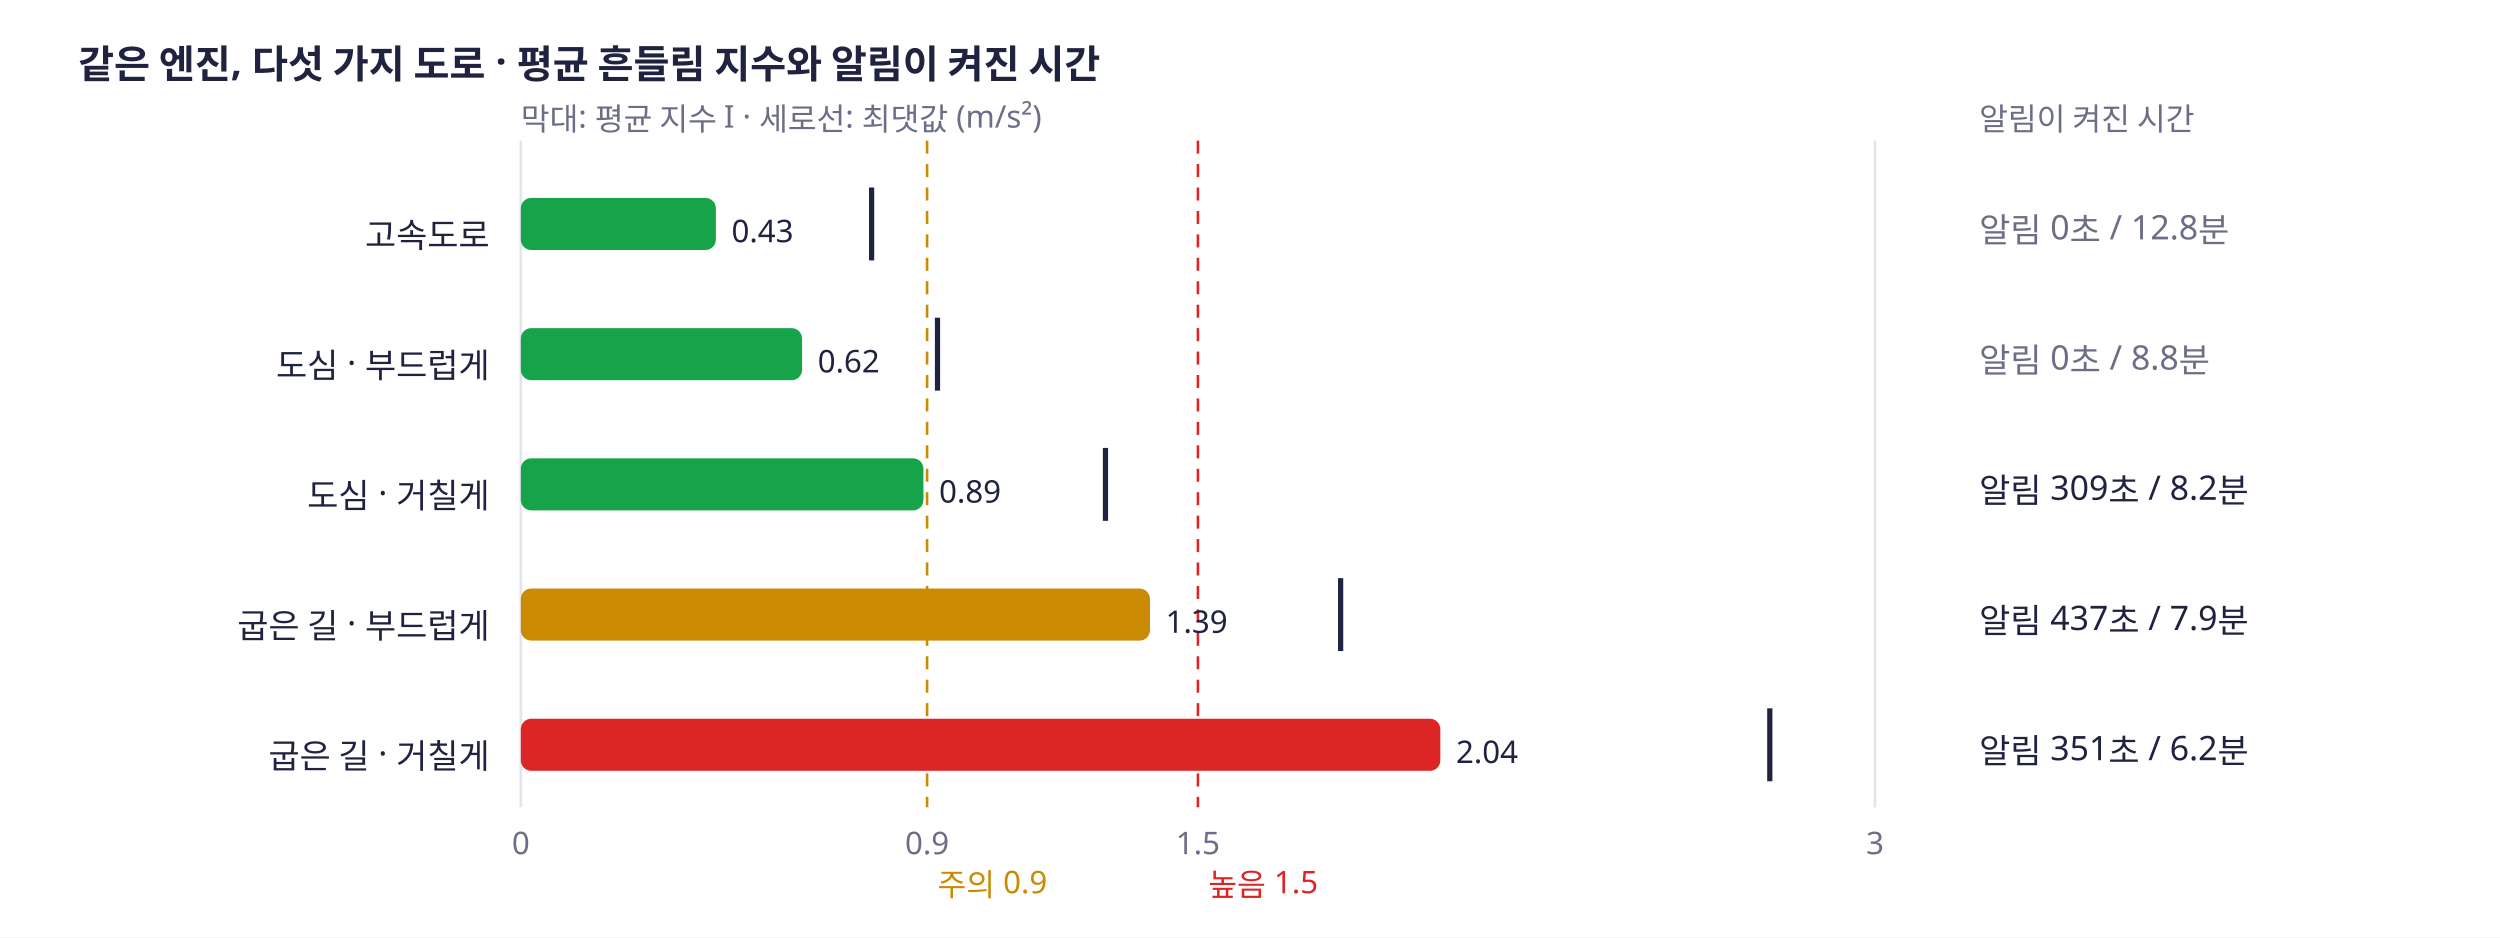
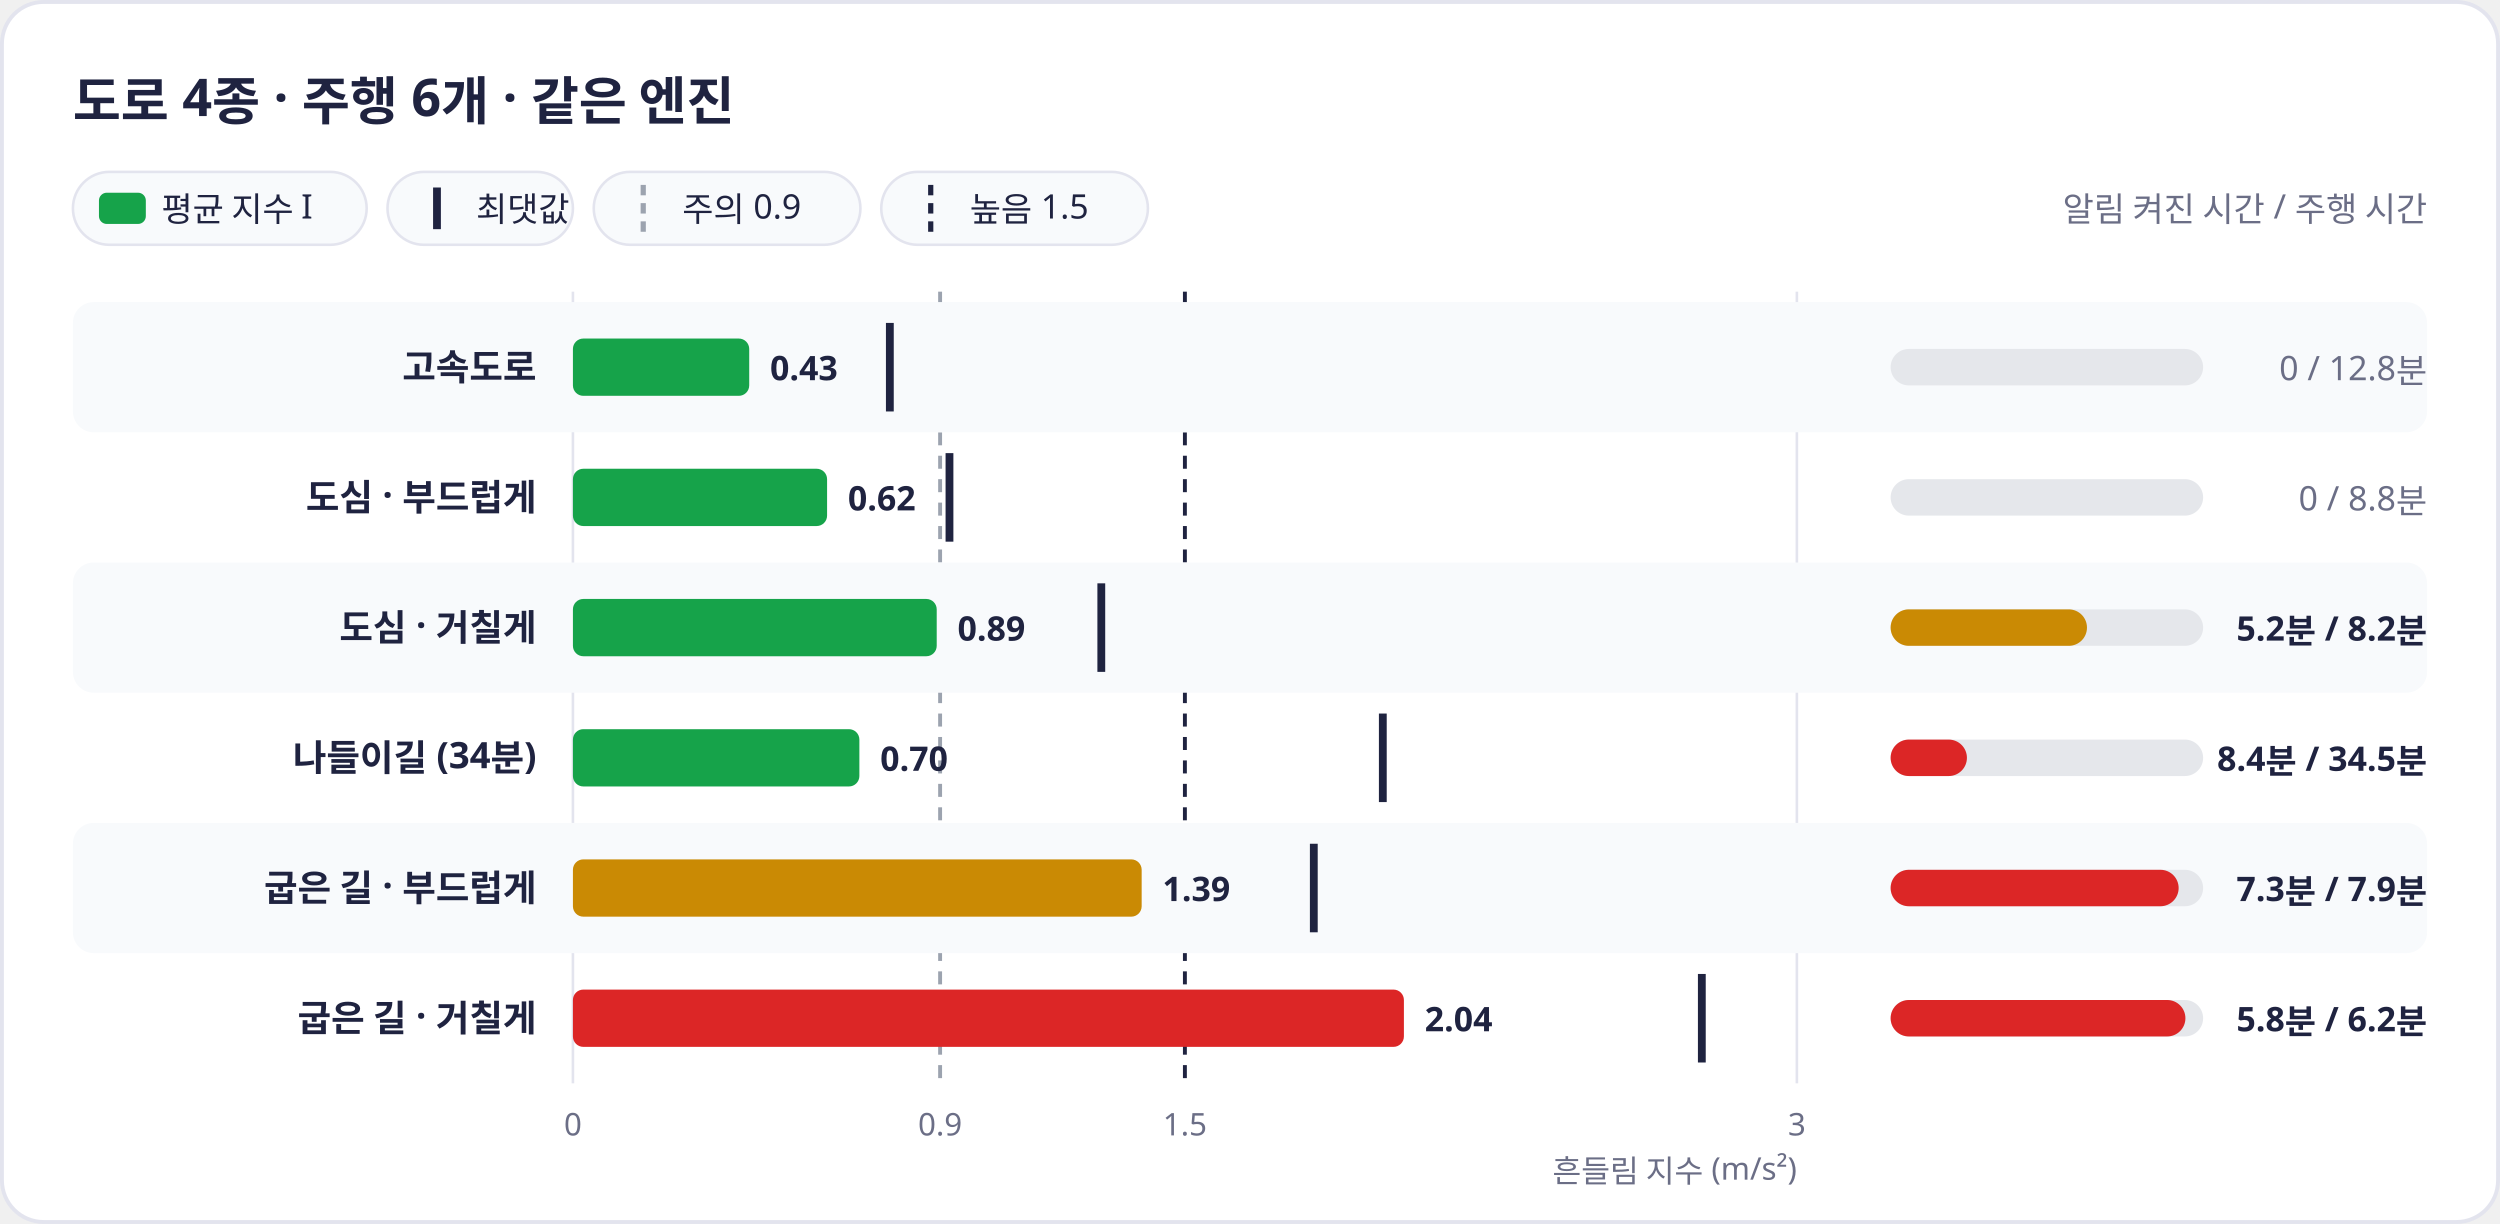
- <svg xmlns="http://www.w3.org/2000/svg" viewBox="0 0 960 360" font-family="Apple SD Gothic Neo, Noto Sans KR, Malgun Gothic, sans-serif" font-size="13">
-   <rect width="960" height="360" fill="#fff" />
-   <text x="30.0" y="30.0" font-size="15" fill="#1F2340" text-anchor="start" font-weight="700">같은 엔진, 다섯 가지 도로 · 평균 흔들림 지수와 알림이 켜진 시간</text>
-   <line x1="200.0" y1="54.0" x2="200.0" y2="310.0" stroke="#E3E4EE" stroke-width="1" />
-   <text x="200.0" y="328.0" font-size="12" fill="#6B6E86" text-anchor="middle" font-weight="400">0</text>
-   <line x1="356.0" y1="54.0" x2="356.0" y2="310.0" stroke="#CA8A04" stroke-width="1" stroke-dasharray="5 4" />
-   <text x="356.0" y="328.0" font-size="12" fill="#6B6E86" text-anchor="middle" font-weight="400">0.9</text>
-   <line x1="460.0" y1="54.0" x2="460.0" y2="310.0" stroke="#DC2626" stroke-width="1" stroke-dasharray="5 4" />
-   <text x="460.0" y="328.0" font-size="12" fill="#6B6E86" text-anchor="middle" font-weight="400">1.5</text>
-   <line x1="720.0" y1="54.0" x2="720.0" y2="310.0" stroke="#E3E4EE" stroke-width="1" />
-   <text x="720.0" y="328.0" font-size="12" fill="#6B6E86" text-anchor="middle" font-weight="400">3</text>
-   <text x="360.0" y="344.0" font-size="12" fill="#CA8A04" text-anchor="start" font-weight="400">주의 0.9</text>
-   <text x="464.0" y="344.0" font-size="12" fill="#DC2626" text-anchor="start" font-weight="400">높음 1.5</text>
-   <text x="188.0" y="95.0" font-size="13" fill="#1F2340" text-anchor="end" font-weight="400">고속도로</text>
-   <rect x="200.0" y="76.0" width="74.9" height="20.0" rx="4" fill="#16A34A" />
-   <line x1="334.7" y1="72.0" x2="334.7" y2="100.0" stroke="#1F2340" stroke-width="2" />
-   <text x="280.9" y="93.0" font-size="12" fill="#1F2340" text-anchor="start" font-weight="400">0.43</text>
-   <text x="760.0" y="93.0" font-size="13" fill="#6B6E86" text-anchor="start" font-weight="400">알림 0초 / 12.8분</text>
-   <text x="188.0" y="145.0" font-size="13" fill="#1F2340" text-anchor="end" font-weight="400">도심 · 부드럽게</text>
-   <rect x="200.0" y="126.0" width="108.0" height="20.0" rx="4" fill="#16A34A" />
-   <line x1="360.0" y1="122.0" x2="360.0" y2="150.0" stroke="#1F2340" stroke-width="2" />
-   <text x="314.0" y="143.0" font-size="12" fill="#1F2340" text-anchor="start" font-weight="400">0.62</text>
-   <text x="760.0" y="143.0" font-size="13" fill="#6B6E86" text-anchor="start" font-weight="400">알림 0초 / 8.8분</text>
-   <text x="188.0" y="195.0" font-size="13" fill="#1F2340" text-anchor="end" font-weight="400">도심 · 거칠게</text>
-   <rect x="200.0" y="176.0" width="154.6" height="20.0" rx="4" fill="#16A34A" />
-   <line x1="424.5" y1="172.0" x2="424.5" y2="200.0" stroke="#1F2340" stroke-width="2" />
-   <text x="360.6" y="193.0" font-size="12" fill="#1F2340" text-anchor="start" font-weight="400">0.89</text>
-   <text x="760.0" y="193.0" font-size="13" fill="#1F2340" text-anchor="start" font-weight="400">알림 309초 / 8.2분</text>
-   <text x="188.0" y="245.0" font-size="13" fill="#1F2340" text-anchor="end" font-weight="400">굽은 길 · 부드럽게</text>
-   <rect x="200.0" y="226.0" width="241.6" height="20.0" rx="4" fill="#CA8A04" />
-   <line x1="514.8" y1="222.0" x2="514.8" y2="250.0" stroke="#1F2340" stroke-width="2" />
-   <text x="447.6" y="243.0" font-size="12" fill="#1F2340" text-anchor="start" font-weight="400">1.39</text>
-   <text x="760.0" y="243.0" font-size="13" fill="#1F2340" text-anchor="start" font-weight="400">알림 437초 / 7.9분</text>
-   <text x="188.0" y="295.0" font-size="13" fill="#1F2340" text-anchor="end" font-weight="400">굽은 길 · 거칠게</text>
-   <rect x="200.0" y="276.0" width="353.1" height="20.0" rx="4" fill="#DC2626" />
-   <line x1="679.6" y1="272.0" x2="679.6" y2="300.0" stroke="#1F2340" stroke-width="2" />
-   <text x="559.1" y="293.0" font-size="12" fill="#1F2340" text-anchor="start" font-weight="400">2.04</text>
-   <text x="760.0" y="293.0" font-size="13" fill="#1F2340" text-anchor="start" font-weight="400">알림 351초 / 6.2분</text>
-   <text x="760.0" y="50.0" font-size="12" fill="#6B6E86" text-anchor="start" font-weight="400">알림이 켜진 시간</text>
-   <text x="200.0" y="50.0" font-size="12" fill="#6B6E86" text-anchor="start" font-weight="400">막대: 평균 지수 I · 세로선: 최댓값 (m/s²)</text>
+ <svg xmlns="http://www.w3.org/2000/svg" viewBox="0 0 960 470" font-family="Apple SD Gothic Neo, Noto Sans KR, Malgun Gothic, sans-serif" font-size="13">
+   <rect x="0.75" y="0.75" width="958.5" height="468.5" rx="16" fill="#fff" stroke="#E3E4EE" stroke-width="1.5" />
+   <text x="28.0" y="46.0" font-size="20" fill="#1F2340" text-anchor="start" font-weight="700">도로 4종 · 주행 6개 · 같은 엔진</text>
+   <rect x="28.0" y="66.0" width="112.8" height="28.0" rx="14" fill="#F8FAFC" stroke="#E3E4EE" />
+   <rect x="38.0" y="74.0" width="18.0" height="12.0" rx="3" fill="#16A34A" />
+   <text x="62.0" y="85.0" font-size="13" fill="#1F2340" text-anchor="start" font-weight="400">평균 지수 I</text>
+   <rect x="148.8" y="66.0" width="71.2" height="28.0" rx="14" fill="#F8FAFC" stroke="#E3E4EE" />
+   <line x1="167.8" y1="72.0" x2="167.8" y2="88.0" stroke="#1F2340" stroke-width="3" />
+   <text x="182.8" y="85.0" font-size="13" fill="#1F2340" text-anchor="start" font-weight="400">최댓값</text>
+   <rect x="228.0" y="66.0" width="102.4" height="28.0" rx="14" fill="#F8FAFC" stroke="#E3E4EE" />
+   <line x1="247.0" y1="71.0" x2="247.0" y2="89.0" stroke="#9CA3AF" stroke-width="2" stroke-dasharray="4 3" />
+   <text x="262.0" y="85.0" font-size="13" fill="#1F2340" text-anchor="start" font-weight="400">주의 0.9</text>
+   <rect x="338.4" y="66.0" width="102.4" height="28.0" rx="14" fill="#F8FAFC" stroke="#E3E4EE" />
+   <line x1="357.4" y1="71.0" x2="357.4" y2="89.0" stroke="#1F2340" stroke-width="2" stroke-dasharray="4 3" />
+   <text x="372.4" y="85.0" font-size="13" fill="#1F2340" text-anchor="start" font-weight="400">높음 1.5</text>
+   <text x="932.0" y="85.0" font-size="13" fill="#6B6E86" text-anchor="end" font-weight="400">알림 켜진 시간 / 주행 시간</text>
+   <line x1="220.0" y1="112.0" x2="220.0" y2="416.0" stroke="#E3E4EE" stroke-width="1" />
+   <text x="220.0" y="436.0" font-size="12" fill="#6B6E86" text-anchor="middle" font-weight="400">0</text>
+   <line x1="361.0" y1="112.0" x2="361.0" y2="416.0" stroke="#9CA3AF" stroke-width="1.5" stroke-dasharray="5 4" />
+   <text x="361.0" y="436.0" font-size="12" fill="#6B6E86" text-anchor="middle" font-weight="400">0.9</text>
+   <line x1="455.0" y1="112.0" x2="455.0" y2="416.0" stroke="#1F2340" stroke-width="1.5" stroke-dasharray="5 4" />
+   <text x="455.0" y="436.0" font-size="12" fill="#6B6E86" text-anchor="middle" font-weight="400">1.5</text>
+   <line x1="690.0" y1="112.0" x2="690.0" y2="416.0" stroke="#E3E4EE" stroke-width="1" />
+   <text x="690.0" y="436.0" font-size="12" fill="#6B6E86" text-anchor="middle" font-weight="400">3</text>
+   <text x="690.0" y="454.0" font-size="12" fill="#6B6E86" text-anchor="end" font-weight="400">흔들림 지수 (m/s²)</text>
+   <rect x="28.0" y="116.0" width="904.0" height="50.0" rx="8" fill="#F8FAFC" />
+   <text x="206.0" y="146.0" font-size="14" fill="#1F2340" text-anchor="end" font-weight="700">고속도로</text>
+   <rect x="220.0" y="130.0" width="67.7" height="22.0" rx="4" fill="#16A34A" />
+   <line x1="341.7" y1="124.0" x2="341.7" y2="158.0" stroke="#1F2340" stroke-width="3" />
+   <text x="295.7" y="146.0" font-size="13" fill="#1F2340" text-anchor="start" font-weight="700">0.43</text>
+   <rect x="726.0" y="134.0" width="120.0" height="14.0" rx="7" fill="#E5E7EB" />
+   <text x="932.0" y="146.0" font-size="13" fill="#6B6E86" text-anchor="end" font-weight="400">0 / 12.8분</text>
+   <text x="206.0" y="196.0" font-size="14" fill="#1F2340" text-anchor="end" font-weight="700">도심 · 부드럽게</text>
+   <rect x="220.0" y="180.0" width="97.6" height="22.0" rx="4" fill="#16A34A" />
+   <line x1="364.6" y1="174.0" x2="364.6" y2="208.0" stroke="#1F2340" stroke-width="3" />
+   <text x="325.6" y="196.0" font-size="13" fill="#1F2340" text-anchor="start" font-weight="700">0.62</text>
+   <rect x="726.0" y="184.0" width="120.0" height="14.0" rx="7" fill="#E5E7EB" />
+   <text x="932.0" y="196.0" font-size="13" fill="#6B6E86" text-anchor="end" font-weight="400">0 / 8.8분</text>
+   <rect x="28.0" y="216.0" width="904.0" height="50.0" rx="8" fill="#F8FAFC" />
+   <text x="206.0" y="246.0" font-size="14" fill="#1F2340" text-anchor="end" font-weight="700">도심 · 거칠게</text>
+   <rect x="220.0" y="230.0" width="139.7" height="22.0" rx="4" fill="#16A34A" />
+   <line x1="422.9" y1="224.0" x2="422.9" y2="258.0" stroke="#1F2340" stroke-width="3" />
+   <text x="367.7" y="246.0" font-size="13" fill="#1F2340" text-anchor="start" font-weight="700">0.89</text>
+   <rect x="726.0" y="234.0" width="120.0" height="14.0" rx="7" fill="#E5E7EB" />
+   <rect x="726.0" y="234.0" width="75.4" height="14.0" rx="7" fill="#CA8A04" />
+   <text x="932.0" y="246.0" font-size="13" fill="#1F2340" text-anchor="end" font-weight="700">5.2분 / 8.2분</text>
+   <text x="206.0" y="296.0" font-size="14" fill="#1F2340" text-anchor="end" font-weight="700">나들이길 (34분)</text>
+   <rect x="220.0" y="280.0" width="110.0" height="22.0" rx="4" fill="#16A34A" />
+   <line x1="531.0" y1="274.0" x2="531.0" y2="308.0" stroke="#1F2340" stroke-width="3" />
+   <text x="338.0" y="296.0" font-size="13" fill="#1F2340" text-anchor="start" font-weight="700">0.70</text>
+   <rect x="726.0" y="284.0" width="120.0" height="14.0" rx="7" fill="#E5E7EB" />
+   <rect x="726.0" y="284.0" width="29.3" height="14.0" rx="7" fill="#DC2626" />
+   <text x="932.0" y="296.0" font-size="13" fill="#1F2340" text-anchor="end" font-weight="700">8.4분 / 34.5분</text>
+   <rect x="28.0" y="316.0" width="904.0" height="50.0" rx="8" fill="#F8FAFC" />
+   <text x="206.0" y="346.0" font-size="14" fill="#1F2340" text-anchor="end" font-weight="700">굽은 길 · 부드럽게</text>
+   <rect x="220.0" y="330.0" width="218.4" height="22.0" rx="4" fill="#CA8A04" />
+   <line x1="504.5" y1="324.0" x2="504.5" y2="358.0" stroke="#1F2340" stroke-width="3" />
+   <text x="446.4" y="346.0" font-size="13" fill="#1F2340" text-anchor="start" font-weight="700">1.39</text>
+   <rect x="726.0" y="334.0" width="120.0" height="14.0" rx="7" fill="#E5E7EB" />
+   <rect x="726.0" y="334.0" width="110.6" height="14.0" rx="7" fill="#DC2626" />
+   <text x="932.0" y="346.0" font-size="13" fill="#1F2340" text-anchor="end" font-weight="700">7.3분 / 7.9분</text>
+   <text x="206.0" y="396.0" font-size="14" fill="#1F2340" text-anchor="end" font-weight="700">굽은 길 · 거칠게</text>
+   <rect x="220.0" y="380.0" width="319.1" height="22.0" rx="4" fill="#DC2626" />
+   <line x1="653.5" y1="374.0" x2="653.5" y2="408.0" stroke="#1F2340" stroke-width="3" />
+   <text x="547.1" y="396.0" font-size="13" fill="#1F2340" text-anchor="start" font-weight="700">2.04</text>
+   <rect x="726.0" y="384.0" width="120.0" height="14.0" rx="7" fill="#E5E7EB" />
+   <rect x="726.0" y="384.0" width="113.2" height="14.0" rx="7" fill="#DC2626" />
+   <text x="932.0" y="396.0" font-size="13" fill="#1F2340" text-anchor="end" font-weight="700">5.8분 / 6.2분</text>
</svg>
